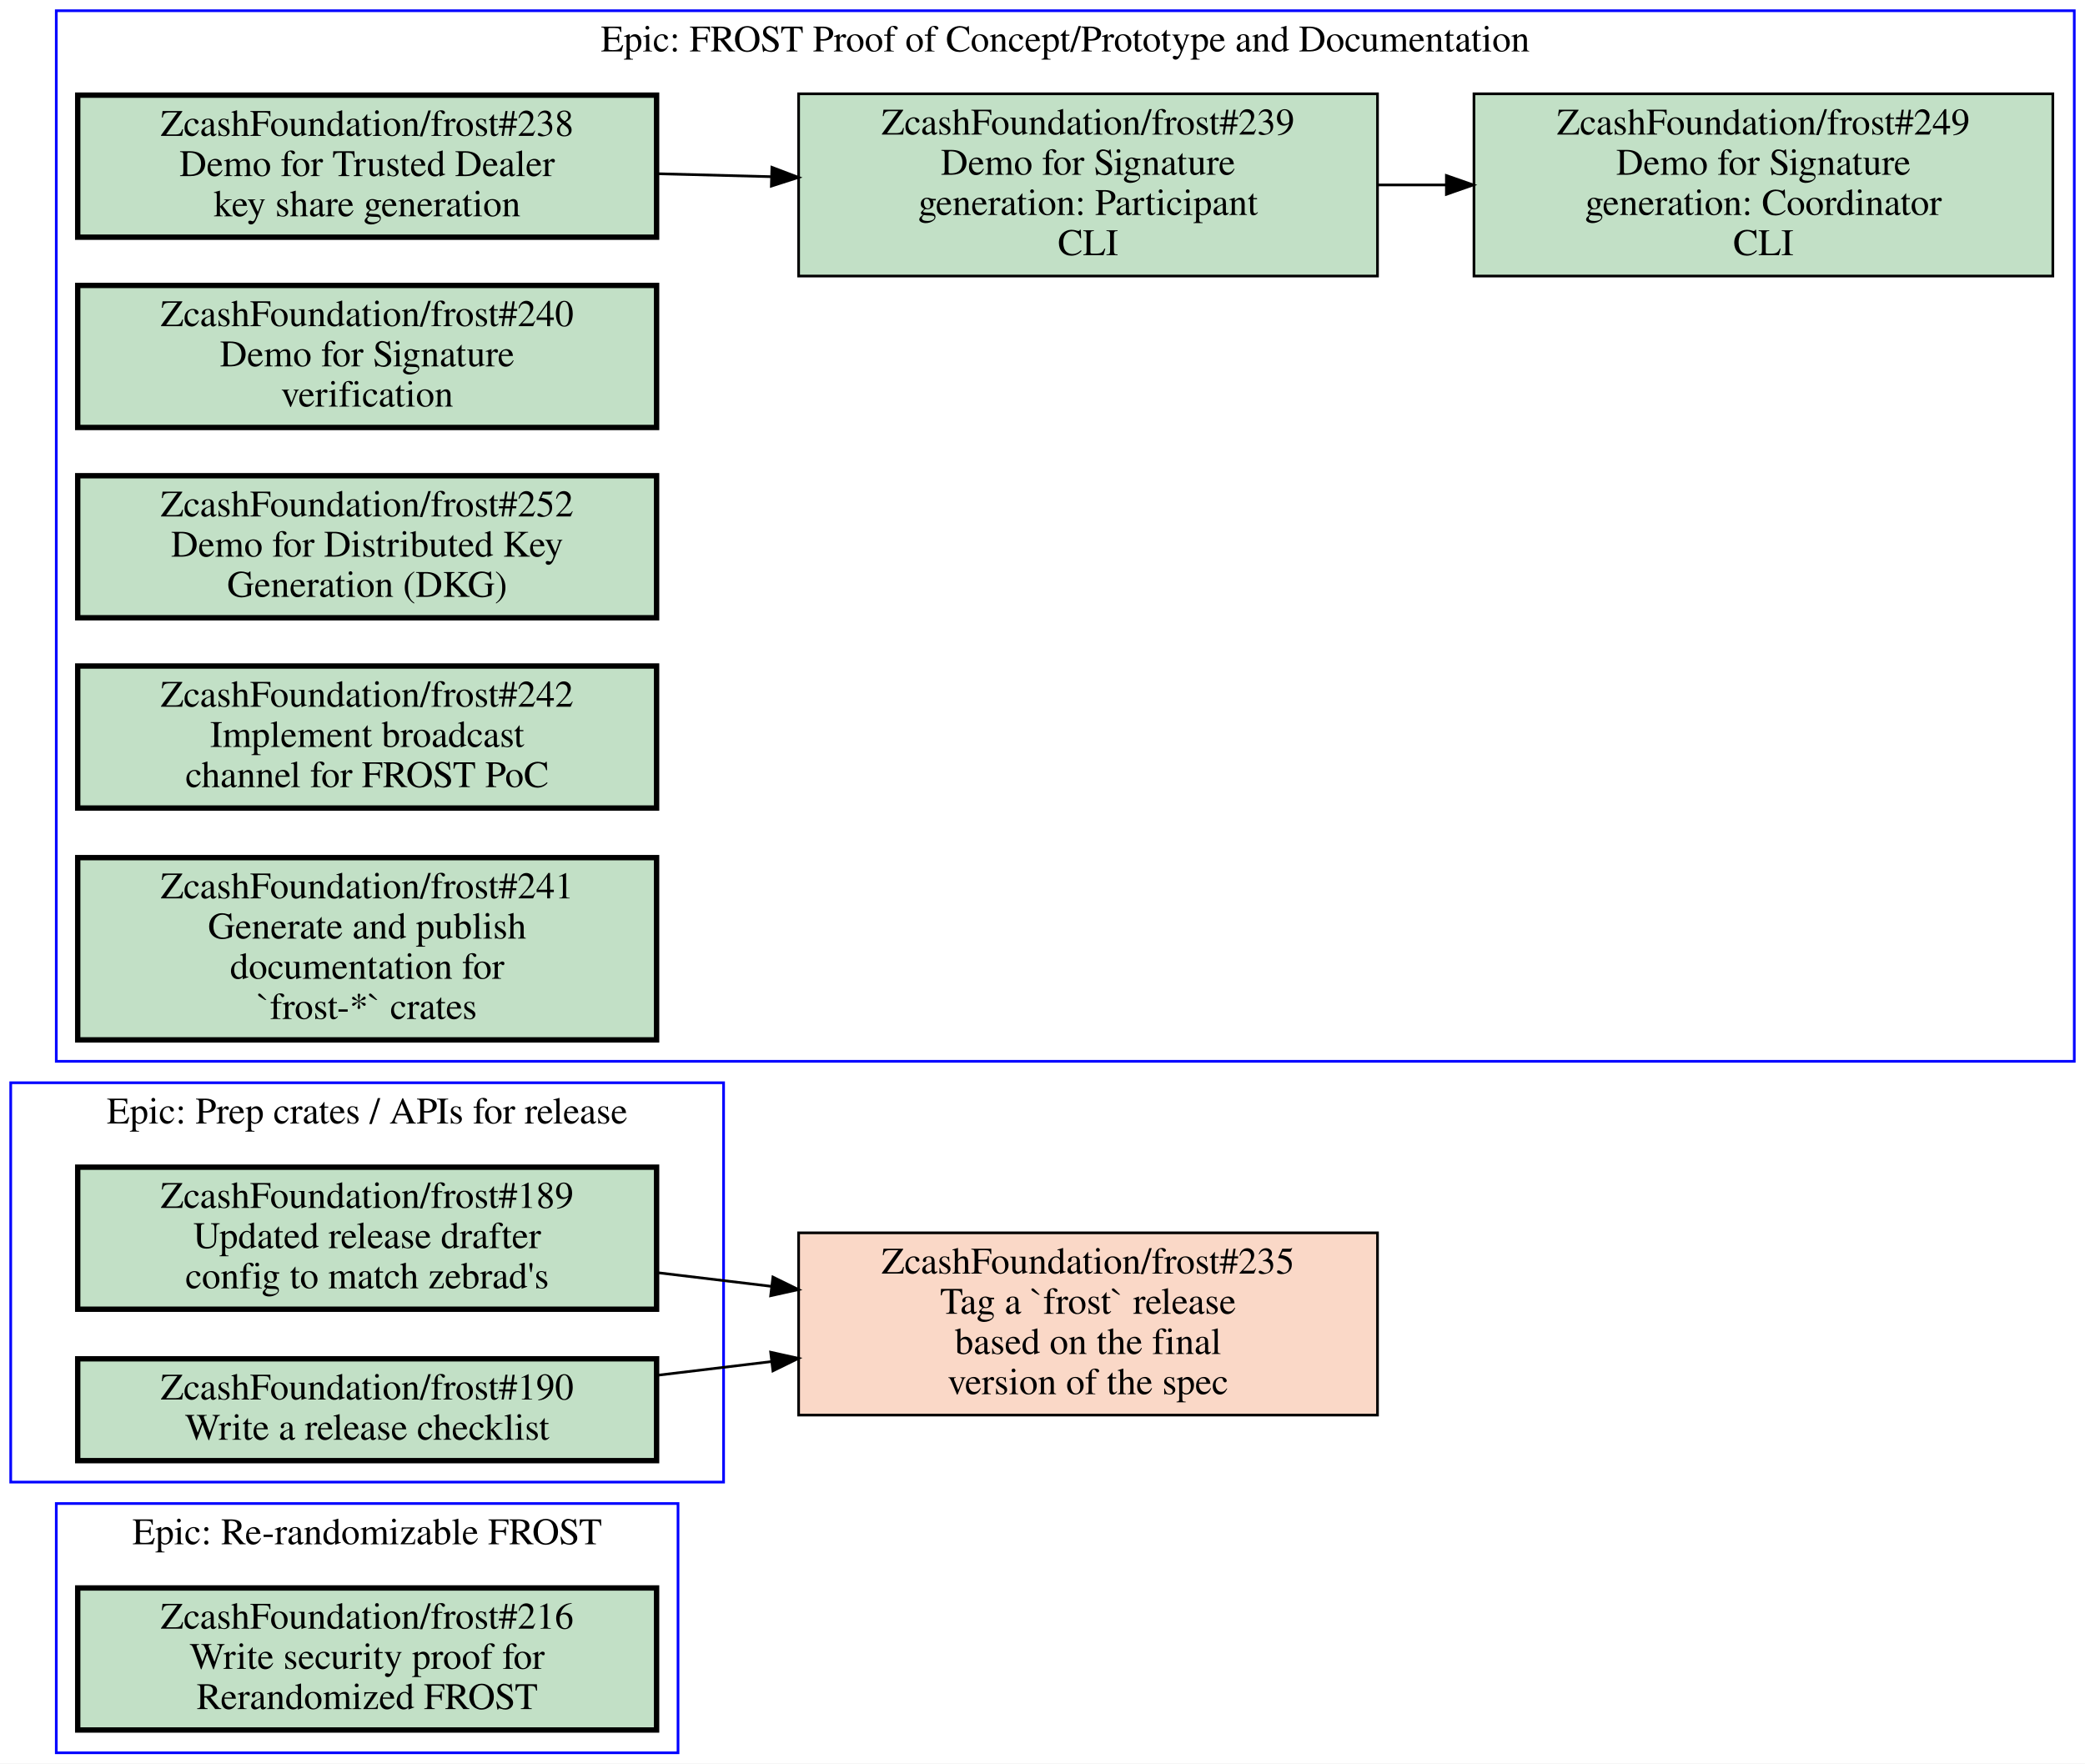
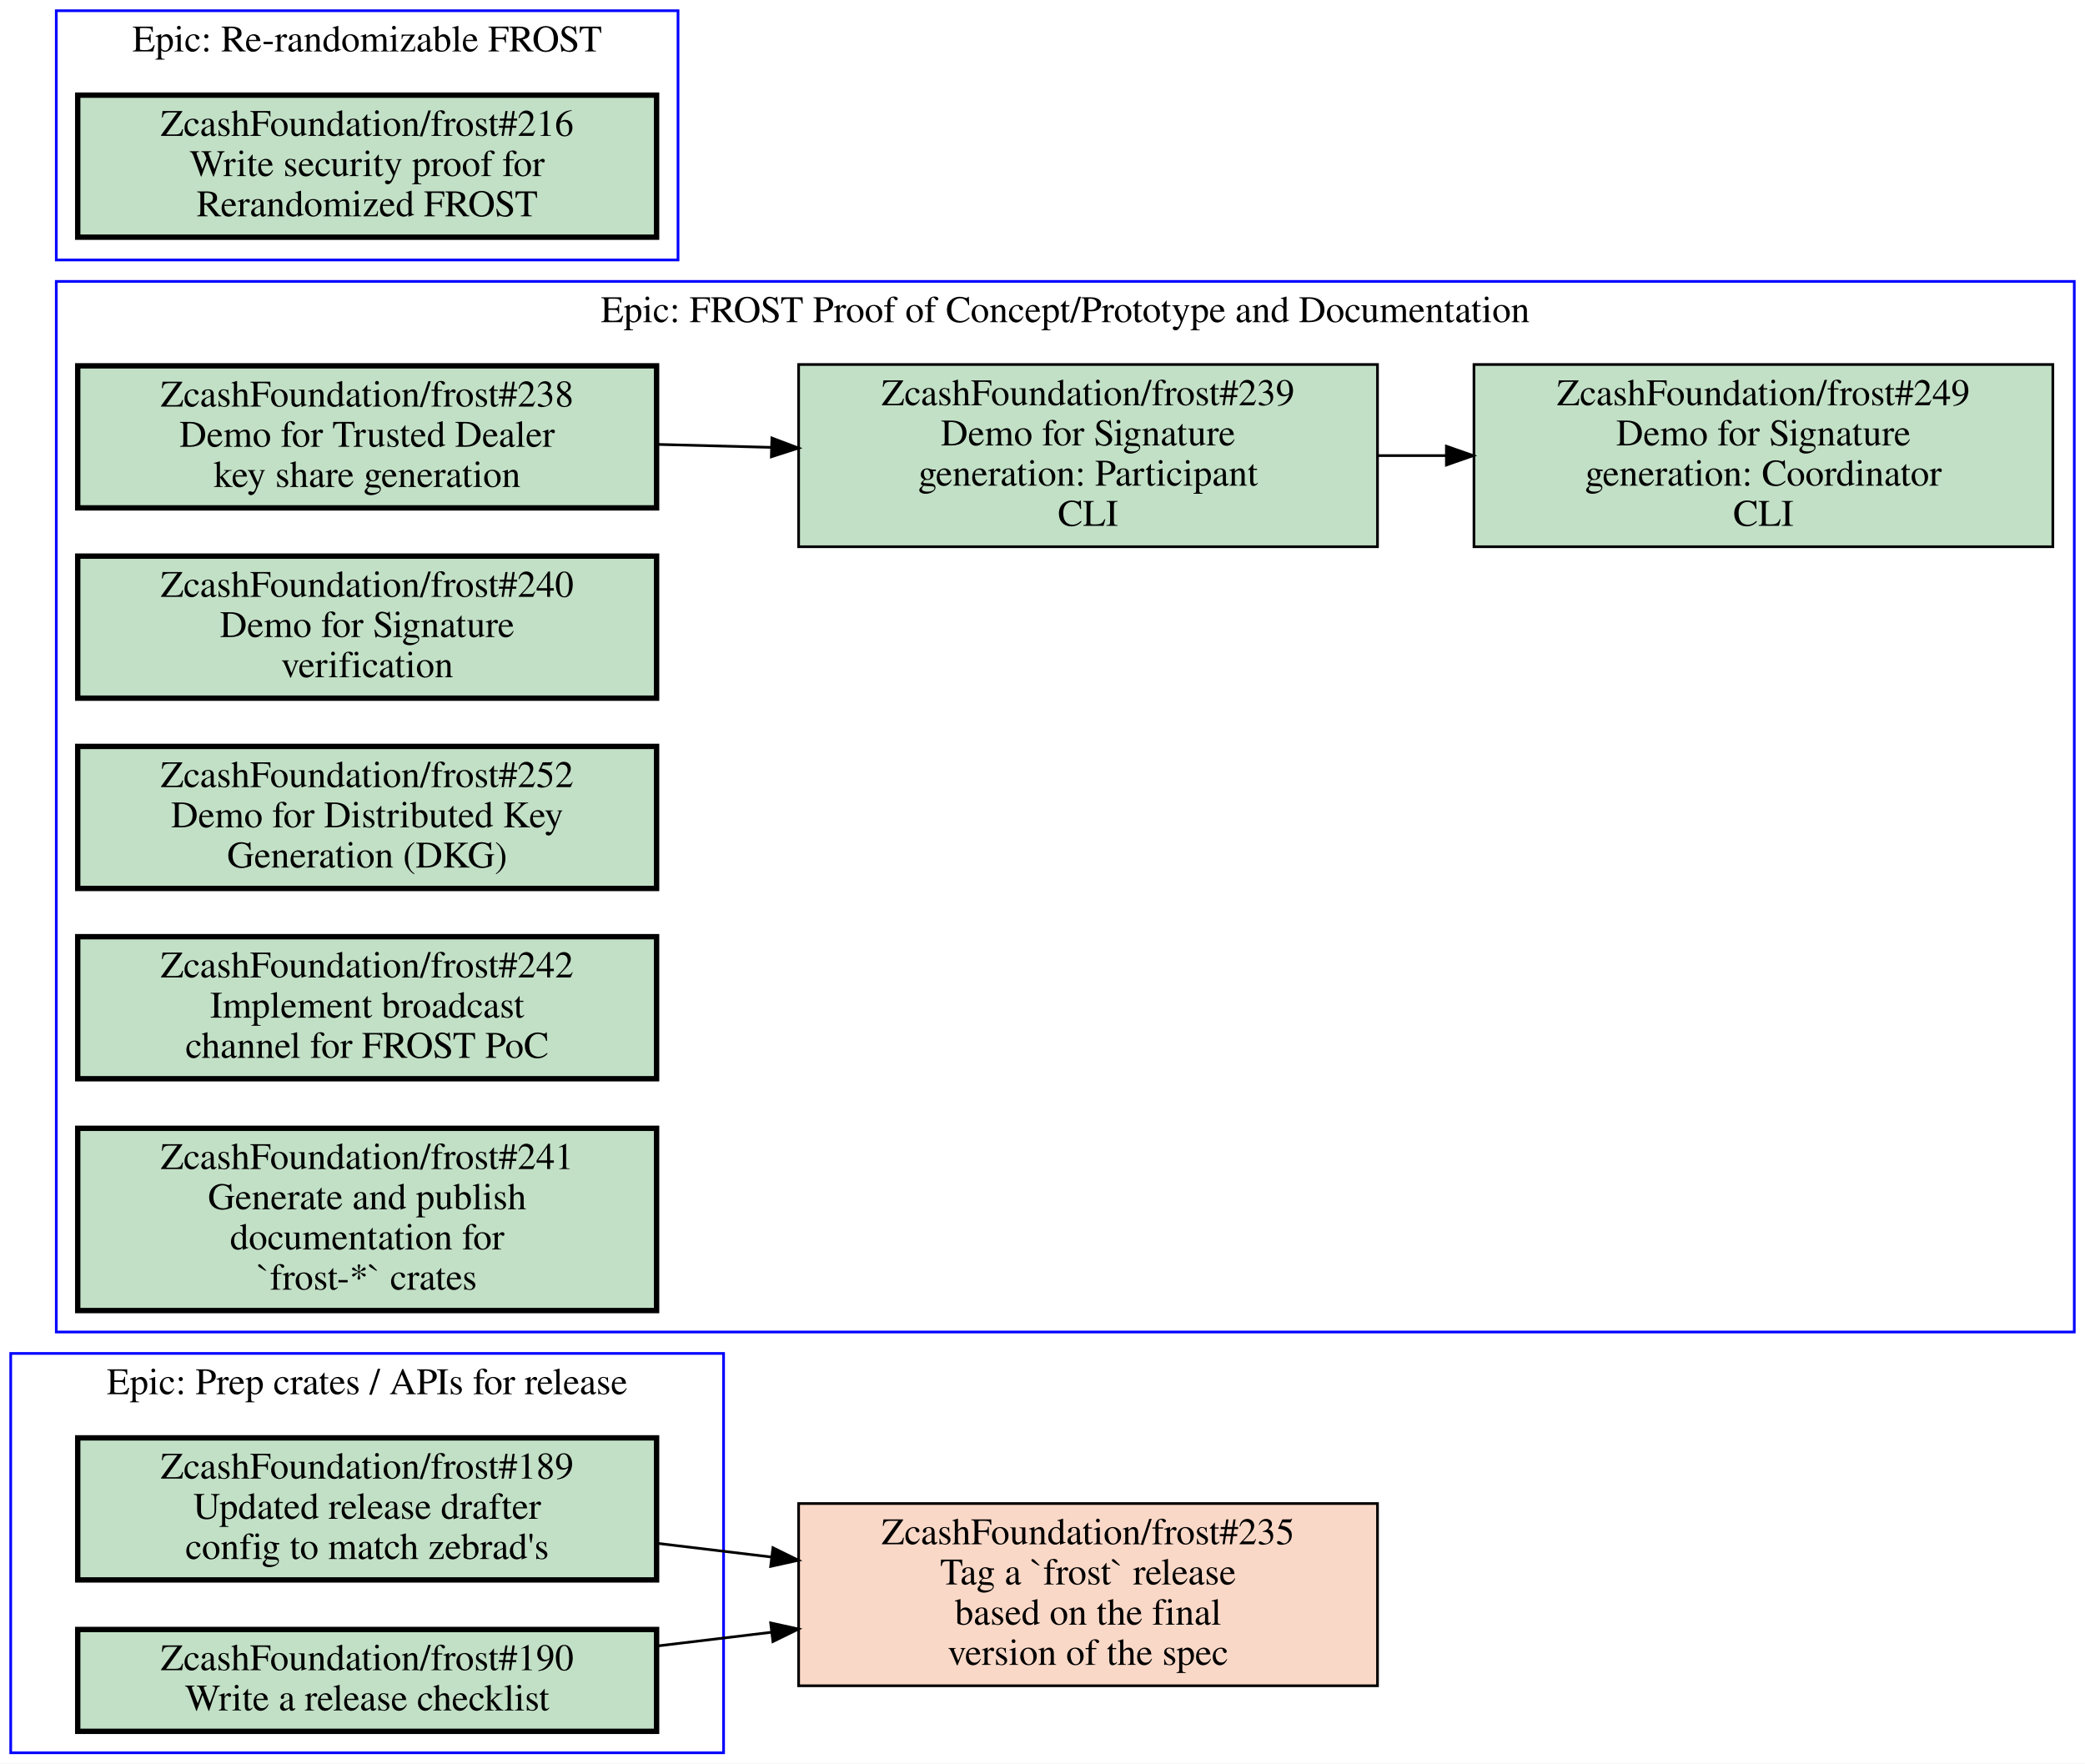
<svg xmlns="http://www.w3.org/2000/svg" xmlns:xlink="http://www.w3.org/1999/xlink" width="778pt" height="658pt" viewBox="0.00 0.00 778.00 658.00">
  <g id="graph0" class="graph" transform="scale(1 1) rotate(0) translate(4 654)">
    <polygon fill="white" stroke="transparent" points="-4,4 -4,-654 774,-654 774,4 -4,4" />
    <g id="clust1" class="cluster">
-       <polygon fill="none" stroke="blue" points="17,0 17,-93 249,-93 249,0 17,0" />
-       <text text-anchor="middle" x="133" y="-77.8" font-family="Times,serif" font-size="14.00">Epic: Re-randomizable FROST</text>
+       <polygon fill="none" stroke="blue" points="0,0 0,-149 266,-149 266,0 0,0" />
+       <text text-anchor="middle" x="133" y="-133.8" font-family="Times,serif" font-size="14.00">Epic: Prep crates / APIs for release</text>
    </g>
    <g id="clust2" class="cluster">
-       <polygon fill="none" stroke="blue" points="0,-101 0,-250 266,-250 266,-101 0,-101" />
-       <text text-anchor="middle" x="133" y="-234.8" font-family="Times,serif" font-size="14.00">Epic: Prep crates / APIs for release</text>
+       <polygon fill="none" stroke="blue" points="17,-157 17,-549 770,-549 770,-157 17,-157" />
+       <text text-anchor="middle" x="393.5" y="-533.8" font-family="Times,serif" font-size="14.00">Epic: FROST Proof of Concept/Prototype and Documentation</text>
    </g>
    <g id="clust3" class="cluster">
-       <polygon fill="none" stroke="blue" points="17,-258 17,-650 770,-650 770,-258 17,-258" />
-       <text text-anchor="middle" x="393.5" y="-634.8" font-family="Times,serif" font-size="14.00">Epic: FROST Proof of Concept/Prototype and Documentation</text>
+       <polygon fill="none" stroke="blue" points="17,-557 17,-650 249,-650 249,-557 17,-557" />
+       <text text-anchor="middle" x="133" y="-634.8" font-family="Times,serif" font-size="14.00">Epic: Re-randomizable FROST</text>
    </g>
    <g id="node1" class="node open">
      <g id="a_node1">
-         <a xlink:href="https://github.com/ZcashFoundation/frost/issues/216" xlink:title="ZcashFoundation/frost#216&#10;Write security proof for&#10;Rerandomized FROST" target="_blank">
-           <polygon fill="#c2e0c6" stroke="black" stroke-width="2" points="241,-61.5 25,-61.5 25,-8.5 241,-8.5 241,-61.5" />
-           <text text-anchor="middle" x="133" y="-46.3" font-family="Times,serif" font-size="14.00">ZcashFoundation/frost#216</text>
-           <text text-anchor="middle" x="133" y="-31.3" font-family="Times,serif" font-size="14.00">Write security proof for</text>
-           <text text-anchor="middle" x="133" y="-16.3" font-family="Times,serif" font-size="14.00">Rerandomized FROST</text>
-         </a>
-       </g>
-     </g>
-     <g id="node2" class="node open">
-       <g id="a_node2">
        <a xlink:href="https://github.com/ZcashFoundation/frost/issues/189" xlink:title="ZcashFoundation/frost#189&#10;Updated release drafter&#10;config to match zebrad's" target="_blank">
-           <polygon fill="#c2e0c6" stroke="black" stroke-width="2" points="241,-218.5 25,-218.5 25,-165.5 241,-165.5 241,-218.5" />
-           <text text-anchor="middle" x="133" y="-203.3" font-family="Times,serif" font-size="14.00">ZcashFoundation/frost#189</text>
-           <text text-anchor="middle" x="133" y="-188.3" font-family="Times,serif" font-size="14.00">Updated release drafter</text>
-           <text text-anchor="middle" x="133" y="-173.3" font-family="Times,serif" font-size="14.00">config to match zebrad's</text>
+           <polygon fill="#c2e0c6" stroke="black" stroke-width="2" points="241,-117.5 25,-117.5 25,-64.5 241,-64.5 241,-117.5" />
+           <text text-anchor="middle" x="133" y="-102.3" font-family="Times,serif" font-size="14.00">ZcashFoundation/frost#189</text>
+           <text text-anchor="middle" x="133" y="-87.3" font-family="Times,serif" font-size="14.00">Updated release drafter</text>
+           <text text-anchor="middle" x="133" y="-72.3" font-family="Times,serif" font-size="14.00">config to match zebrad's</text>
        </a>
      </g>
    </g>
    <g id="node11" class="node closed">
      <g id="a_node11">
        <a xlink:href="https://github.com/ZcashFoundation/frost/issues/235" xlink:title="ZcashFoundation/frost#235&#10;Tag a `frost` release&#10;based on the final&#10;version of the spec" target="_blank">
-           <polygon fill="#fad8c7" stroke="black" points="510,-194 294,-194 294,-126 510,-126 510,-194" />
-           <text text-anchor="middle" x="402" y="-178.8" font-family="Times,serif" font-size="14.00">ZcashFoundation/frost#235</text>
-           <text text-anchor="middle" x="402" y="-163.8" font-family="Times,serif" font-size="14.00">Tag a `frost` release</text>
-           <text text-anchor="middle" x="402" y="-148.8" font-family="Times,serif" font-size="14.00">based on the final</text>
-           <text text-anchor="middle" x="402" y="-133.8" font-family="Times,serif" font-size="14.00">version of the spec</text>
+           <polygon fill="#fad8c7" stroke="black" points="510,-93 294,-93 294,-25 510,-25 510,-93" />
+           <text text-anchor="middle" x="402" y="-77.8" font-family="Times,serif" font-size="14.00">ZcashFoundation/frost#235</text>
+           <text text-anchor="middle" x="402" y="-62.8" font-family="Times,serif" font-size="14.00">Tag a `frost` release</text>
+           <text text-anchor="middle" x="402" y="-47.8" font-family="Times,serif" font-size="14.00">based on the final</text>
+           <text text-anchor="middle" x="402" y="-32.8" font-family="Times,serif" font-size="14.00">version of the spec</text>
        </a>
      </g>
    </g>
    <g id="edge3" class="edge">
-       <path fill="none" stroke="black" d="M241.06,-179.17C255.07,-177.49 269.48,-175.76 283.65,-174.06" />
-       <polygon fill="black" stroke="black" points="284.41,-177.49 293.92,-172.83 283.57,-170.54 284.41,-177.49" />
+       <path fill="none" stroke="black" d="M241.06,-78.17C255.07,-76.49 269.48,-74.76 283.65,-73.06" />
+       <polygon fill="black" stroke="black" points="284.41,-76.5 293.92,-71.83 283.57,-69.55 284.41,-76.5" />
    </g>
-     <g id="node3" class="node open">
-       <g id="a_node3">
+     <g id="node2" class="node open">
+       <g id="a_node2">
        <a xlink:href="https://github.com/ZcashFoundation/frost/issues/190" xlink:title="ZcashFoundation/frost#190&#10;Write a release checklist" target="_blank">
-           <polygon fill="#c2e0c6" stroke="black" stroke-width="2" points="241,-147 25,-147 25,-109 241,-109 241,-147" />
-           <text text-anchor="middle" x="133" y="-131.8" font-family="Times,serif" font-size="14.00">ZcashFoundation/frost#190</text>
-           <text text-anchor="middle" x="133" y="-116.8" font-family="Times,serif" font-size="14.00">Write a release checklist</text>
+           <polygon fill="#c2e0c6" stroke="black" stroke-width="2" points="241,-46 25,-46 25,-8 241,-8 241,-46" />
+           <text text-anchor="middle" x="133" y="-30.8" font-family="Times,serif" font-size="14.00">ZcashFoundation/frost#190</text>
+           <text text-anchor="middle" x="133" y="-15.8" font-family="Times,serif" font-size="14.00">Write a release checklist</text>
        </a>
      </g>
    </g>
    <g id="edge4" class="edge">
-       <path fill="none" stroke="black" d="M241.06,-140.83C255.07,-142.51 269.48,-144.24 283.65,-145.94" />
-       <polygon fill="black" stroke="black" points="283.57,-149.46 293.92,-147.17 284.41,-142.51 283.57,-149.46" />
+       <path fill="none" stroke="black" d="M241.06,-39.83C255.07,-41.51 269.48,-43.24 283.65,-44.94" />
+       <polygon fill="black" stroke="black" points="283.57,-48.45 293.92,-46.17 284.41,-41.5 283.57,-48.45" />
+     </g>
+     <g id="node3" class="node open">
+       <g id="a_node3">
+         <a xlink:href="https://github.com/ZcashFoundation/frost/issues/238" xlink:title="ZcashFoundation/frost#238&#10;Demo for Trusted Dealer&#10;key share generation" target="_blank">
+           <polygon fill="#c2e0c6" stroke="black" stroke-width="2" points="241,-517.5 25,-517.5 25,-464.5 241,-464.5 241,-517.5" />
+           <text text-anchor="middle" x="133" y="-502.3" font-family="Times,serif" font-size="14.00">ZcashFoundation/frost#238</text>
+           <text text-anchor="middle" x="133" y="-487.3" font-family="Times,serif" font-size="14.00">Demo for Trusted Dealer</text>
+           <text text-anchor="middle" x="133" y="-472.3" font-family="Times,serif" font-size="14.00">key share generation</text>
+         </a>
+       </g>
    </g>
    <g id="node4" class="node open">
      <g id="a_node4">
-         <a xlink:href="https://github.com/ZcashFoundation/frost/issues/238" xlink:title="ZcashFoundation/frost#238&#10;Demo for Trusted Dealer&#10;key share generation" target="_blank">
-           <polygon fill="#c2e0c6" stroke="black" stroke-width="2" points="241,-618.5 25,-618.5 25,-565.5 241,-565.5 241,-618.5" />
-           <text text-anchor="middle" x="133" y="-603.3" font-family="Times,serif" font-size="14.00">ZcashFoundation/frost#238</text>
-           <text text-anchor="middle" x="133" y="-588.3" font-family="Times,serif" font-size="14.00">Demo for Trusted Dealer</text>
-           <text text-anchor="middle" x="133" y="-573.3" font-family="Times,serif" font-size="14.00">key share generation</text>
-         </a>
-       </g>
-     </g>
-     <g id="node5" class="node open">
-       <g id="a_node5">
        <a xlink:href="https://github.com/ZcashFoundation/frost/issues/239" xlink:title="ZcashFoundation/frost#239&#10;Demo for Signature&#10;generation: Participant&#10;CLI" target="_blank">
-           <polygon fill="#c2e0c6" stroke="black" points="510,-619 294,-619 294,-551 510,-551 510,-619" />
-           <text text-anchor="middle" x="402" y="-603.8" font-family="Times,serif" font-size="14.00">ZcashFoundation/frost#239</text>
-           <text text-anchor="middle" x="402" y="-588.8" font-family="Times,serif" font-size="14.00">Demo for Signature</text>
-           <text text-anchor="middle" x="402" y="-573.8" font-family="Times,serif" font-size="14.00">generation: Participant</text>
-           <text text-anchor="middle" x="402" y="-558.8" font-family="Times,serif" font-size="14.00">CLI</text>
+           <polygon fill="#c2e0c6" stroke="black" points="510,-518 294,-518 294,-450 510,-450 510,-518" />
+           <text text-anchor="middle" x="402" y="-502.8" font-family="Times,serif" font-size="14.00">ZcashFoundation/frost#239</text>
+           <text text-anchor="middle" x="402" y="-487.8" font-family="Times,serif" font-size="14.00">Demo for Signature</text>
+           <text text-anchor="middle" x="402" y="-472.8" font-family="Times,serif" font-size="14.00">generation: Participant</text>
+           <text text-anchor="middle" x="402" y="-457.8" font-family="Times,serif" font-size="14.00">CLI</text>
        </a>
      </g>
    </g>
    <g id="edge1" class="edge">
-       <path fill="none" stroke="black" d="M241.06,-589.19C255.07,-588.83 269.48,-588.45 283.65,-588.08" />
-       <polygon fill="black" stroke="black" points="284.02,-591.57 293.92,-587.81 283.83,-584.57 284.02,-591.57" />
+       <path fill="none" stroke="black" d="M241.06,-488.19C255.07,-487.83 269.48,-487.45 283.65,-487.08" />
+       <polygon fill="black" stroke="black" points="284.02,-490.57 293.92,-486.81 283.83,-483.57 284.02,-490.57" />
    </g>
-     <g id="node6" class="node open">
-       <g id="a_node6">
+     <g id="node5" class="node open">
+       <g id="a_node5">
        <a xlink:href="https://github.com/ZcashFoundation/frost/issues/249" xlink:title="ZcashFoundation/frost#249&#10;Demo for Signature&#10;generation: Coordinator&#10;CLI" target="_blank">
-           <polygon fill="#c2e0c6" stroke="black" points="762,-619 546,-619 546,-551 762,-551 762,-619" />
-           <text text-anchor="middle" x="654" y="-603.8" font-family="Times,serif" font-size="14.00">ZcashFoundation/frost#249</text>
-           <text text-anchor="middle" x="654" y="-588.8" font-family="Times,serif" font-size="14.00">Demo for Signature</text>
-           <text text-anchor="middle" x="654" y="-573.8" font-family="Times,serif" font-size="14.00">generation: Coordinator</text>
-           <text text-anchor="middle" x="654" y="-558.8" font-family="Times,serif" font-size="14.00">CLI</text>
+           <polygon fill="#c2e0c6" stroke="black" points="762,-518 546,-518 546,-450 762,-450 762,-518" />
+           <text text-anchor="middle" x="654" y="-502.8" font-family="Times,serif" font-size="14.00">ZcashFoundation/frost#249</text>
+           <text text-anchor="middle" x="654" y="-487.8" font-family="Times,serif" font-size="14.00">Demo for Signature</text>
+           <text text-anchor="middle" x="654" y="-472.8" font-family="Times,serif" font-size="14.00">generation: Coordinator</text>
+           <text text-anchor="middle" x="654" y="-457.8" font-family="Times,serif" font-size="14.00">CLI</text>
        </a>
      </g>
    </g>
    <g id="edge2" class="edge">
-       <path fill="none" stroke="black" d="M510.11,-585C518.5,-585 526.99,-585 535.44,-585" />
-       <polygon fill="black" stroke="black" points="535.71,-588.5 545.71,-585 535.71,-581.5 535.71,-588.5" />
+       <path fill="none" stroke="black" d="M510.11,-484C518.5,-484 526.99,-484 535.44,-484" />
+       <polygon fill="black" stroke="black" points="535.71,-487.5 545.71,-484 535.71,-480.5 535.71,-487.5" />
+     </g>
+     <g id="node6" class="node open">
+       <g id="a_node6">
+         <a xlink:href="https://github.com/ZcashFoundation/frost/issues/240" xlink:title="ZcashFoundation/frost#240&#10;Demo for Signature&#10;verification" target="_blank">
+           <polygon fill="#c2e0c6" stroke="black" stroke-width="2" points="241,-446.5 25,-446.5 25,-393.5 241,-393.5 241,-446.5" />
+           <text text-anchor="middle" x="133" y="-431.3" font-family="Times,serif" font-size="14.00">ZcashFoundation/frost#240</text>
+           <text text-anchor="middle" x="133" y="-416.3" font-family="Times,serif" font-size="14.00">Demo for Signature</text>
+           <text text-anchor="middle" x="133" y="-401.3" font-family="Times,serif" font-size="14.00">verification</text>
+         </a>
+       </g>
    </g>
    <g id="node7" class="node open">
      <g id="a_node7">
-         <a xlink:href="https://github.com/ZcashFoundation/frost/issues/240" xlink:title="ZcashFoundation/frost#240&#10;Demo for Signature&#10;verification" target="_blank">
-           <polygon fill="#c2e0c6" stroke="black" stroke-width="2" points="241,-547.5 25,-547.5 25,-494.5 241,-494.5 241,-547.5" />
-           <text text-anchor="middle" x="133" y="-532.3" font-family="Times,serif" font-size="14.00">ZcashFoundation/frost#240</text>
-           <text text-anchor="middle" x="133" y="-517.3" font-family="Times,serif" font-size="14.00">Demo for Signature</text>
-           <text text-anchor="middle" x="133" y="-502.3" font-family="Times,serif" font-size="14.00">verification</text>
+         <a xlink:href="https://github.com/ZcashFoundation/frost/issues/252" xlink:title="ZcashFoundation/frost#252&#10;Demo for Distributed Key&#10;Generation (DKG)" target="_blank">
+           <polygon fill="#c2e0c6" stroke="black" stroke-width="2" points="241,-375.5 25,-375.5 25,-322.5 241,-322.5 241,-375.5" />
+           <text text-anchor="middle" x="133" y="-360.3" font-family="Times,serif" font-size="14.00">ZcashFoundation/frost#252</text>
+           <text text-anchor="middle" x="133" y="-345.3" font-family="Times,serif" font-size="14.00">Demo for Distributed Key</text>
+           <text text-anchor="middle" x="133" y="-330.3" font-family="Times,serif" font-size="14.00">Generation (DKG)</text>
        </a>
      </g>
    </g>
    <g id="node8" class="node open">
      <g id="a_node8">
-         <a xlink:href="https://github.com/ZcashFoundation/frost/issues/252" xlink:title="ZcashFoundation/frost#252&#10;Demo for Distributed Key&#10;Generation (DKG)" target="_blank">
-           <polygon fill="#c2e0c6" stroke="black" stroke-width="2" points="241,-476.5 25,-476.5 25,-423.5 241,-423.5 241,-476.5" />
-           <text text-anchor="middle" x="133" y="-461.3" font-family="Times,serif" font-size="14.00">ZcashFoundation/frost#252</text>
-           <text text-anchor="middle" x="133" y="-446.3" font-family="Times,serif" font-size="14.00">Demo for Distributed Key</text>
-           <text text-anchor="middle" x="133" y="-431.3" font-family="Times,serif" font-size="14.00">Generation (DKG)</text>
+         <a xlink:href="https://github.com/ZcashFoundation/frost/issues/242" xlink:title="ZcashFoundation/frost#242&#10;Implement broadcast&#10;channel for FROST PoC" target="_blank">
+           <polygon fill="#c2e0c6" stroke="black" stroke-width="2" points="241,-304.5 25,-304.5 25,-251.5 241,-251.5 241,-304.5" />
+           <text text-anchor="middle" x="133" y="-289.3" font-family="Times,serif" font-size="14.00">ZcashFoundation/frost#242</text>
+           <text text-anchor="middle" x="133" y="-274.3" font-family="Times,serif" font-size="14.00">Implement broadcast</text>
+           <text text-anchor="middle" x="133" y="-259.3" font-family="Times,serif" font-size="14.00">channel for FROST PoC</text>
        </a>
      </g>
    </g>
    <g id="node9" class="node open">
      <g id="a_node9">
-         <a xlink:href="https://github.com/ZcashFoundation/frost/issues/242" xlink:title="ZcashFoundation/frost#242&#10;Implement broadcast&#10;channel for FROST PoC" target="_blank">
-           <polygon fill="#c2e0c6" stroke="black" stroke-width="2" points="241,-405.5 25,-405.5 25,-352.5 241,-352.5 241,-405.5" />
-           <text text-anchor="middle" x="133" y="-390.3" font-family="Times,serif" font-size="14.00">ZcashFoundation/frost#242</text>
-           <text text-anchor="middle" x="133" y="-375.3" font-family="Times,serif" font-size="14.00">Implement broadcast</text>
-           <text text-anchor="middle" x="133" y="-360.3" font-family="Times,serif" font-size="14.00">channel for FROST PoC</text>
+         <a xlink:href="https://github.com/ZcashFoundation/frost/issues/241" xlink:title="ZcashFoundation/frost#241&#10;Generate and publish&#10;documentation for&#10;`frost-*` crates" target="_blank">
+           <polygon fill="#c2e0c6" stroke="black" stroke-width="2" points="241,-233 25,-233 25,-165 241,-165 241,-233" />
+           <text text-anchor="middle" x="133" y="-217.8" font-family="Times,serif" font-size="14.00">ZcashFoundation/frost#241</text>
+           <text text-anchor="middle" x="133" y="-202.8" font-family="Times,serif" font-size="14.00">Generate and publish</text>
+           <text text-anchor="middle" x="133" y="-187.8" font-family="Times,serif" font-size="14.00">documentation for</text>
+           <text text-anchor="middle" x="133" y="-172.8" font-family="Times,serif" font-size="14.00">`frost-*` crates</text>
        </a>
      </g>
    </g>
    <g id="node10" class="node open">
      <g id="a_node10">
-         <a xlink:href="https://github.com/ZcashFoundation/frost/issues/241" xlink:title="ZcashFoundation/frost#241&#10;Generate and publish&#10;documentation for&#10;`frost-*` crates" target="_blank">
-           <polygon fill="#c2e0c6" stroke="black" stroke-width="2" points="241,-334 25,-334 25,-266 241,-266 241,-334" />
-           <text text-anchor="middle" x="133" y="-318.8" font-family="Times,serif" font-size="14.00">ZcashFoundation/frost#241</text>
-           <text text-anchor="middle" x="133" y="-303.8" font-family="Times,serif" font-size="14.00">Generate and publish</text>
-           <text text-anchor="middle" x="133" y="-288.8" font-family="Times,serif" font-size="14.00">documentation for</text>
-           <text text-anchor="middle" x="133" y="-273.8" font-family="Times,serif" font-size="14.00">`frost-*` crates</text>
+         <a xlink:href="https://github.com/ZcashFoundation/frost/issues/216" xlink:title="ZcashFoundation/frost#216&#10;Write security proof for&#10;Rerandomized FROST" target="_blank">
+           <polygon fill="#c2e0c6" stroke="black" stroke-width="2" points="241,-618.5 25,-618.5 25,-565.5 241,-565.5 241,-618.5" />
+           <text text-anchor="middle" x="133" y="-603.3" font-family="Times,serif" font-size="14.00">ZcashFoundation/frost#216</text>
+           <text text-anchor="middle" x="133" y="-588.3" font-family="Times,serif" font-size="14.00">Write security proof for</text>
+           <text text-anchor="middle" x="133" y="-573.3" font-family="Times,serif" font-size="14.00">Rerandomized FROST</text>
        </a>
      </g>
    </g>
  </g>
</svg>
